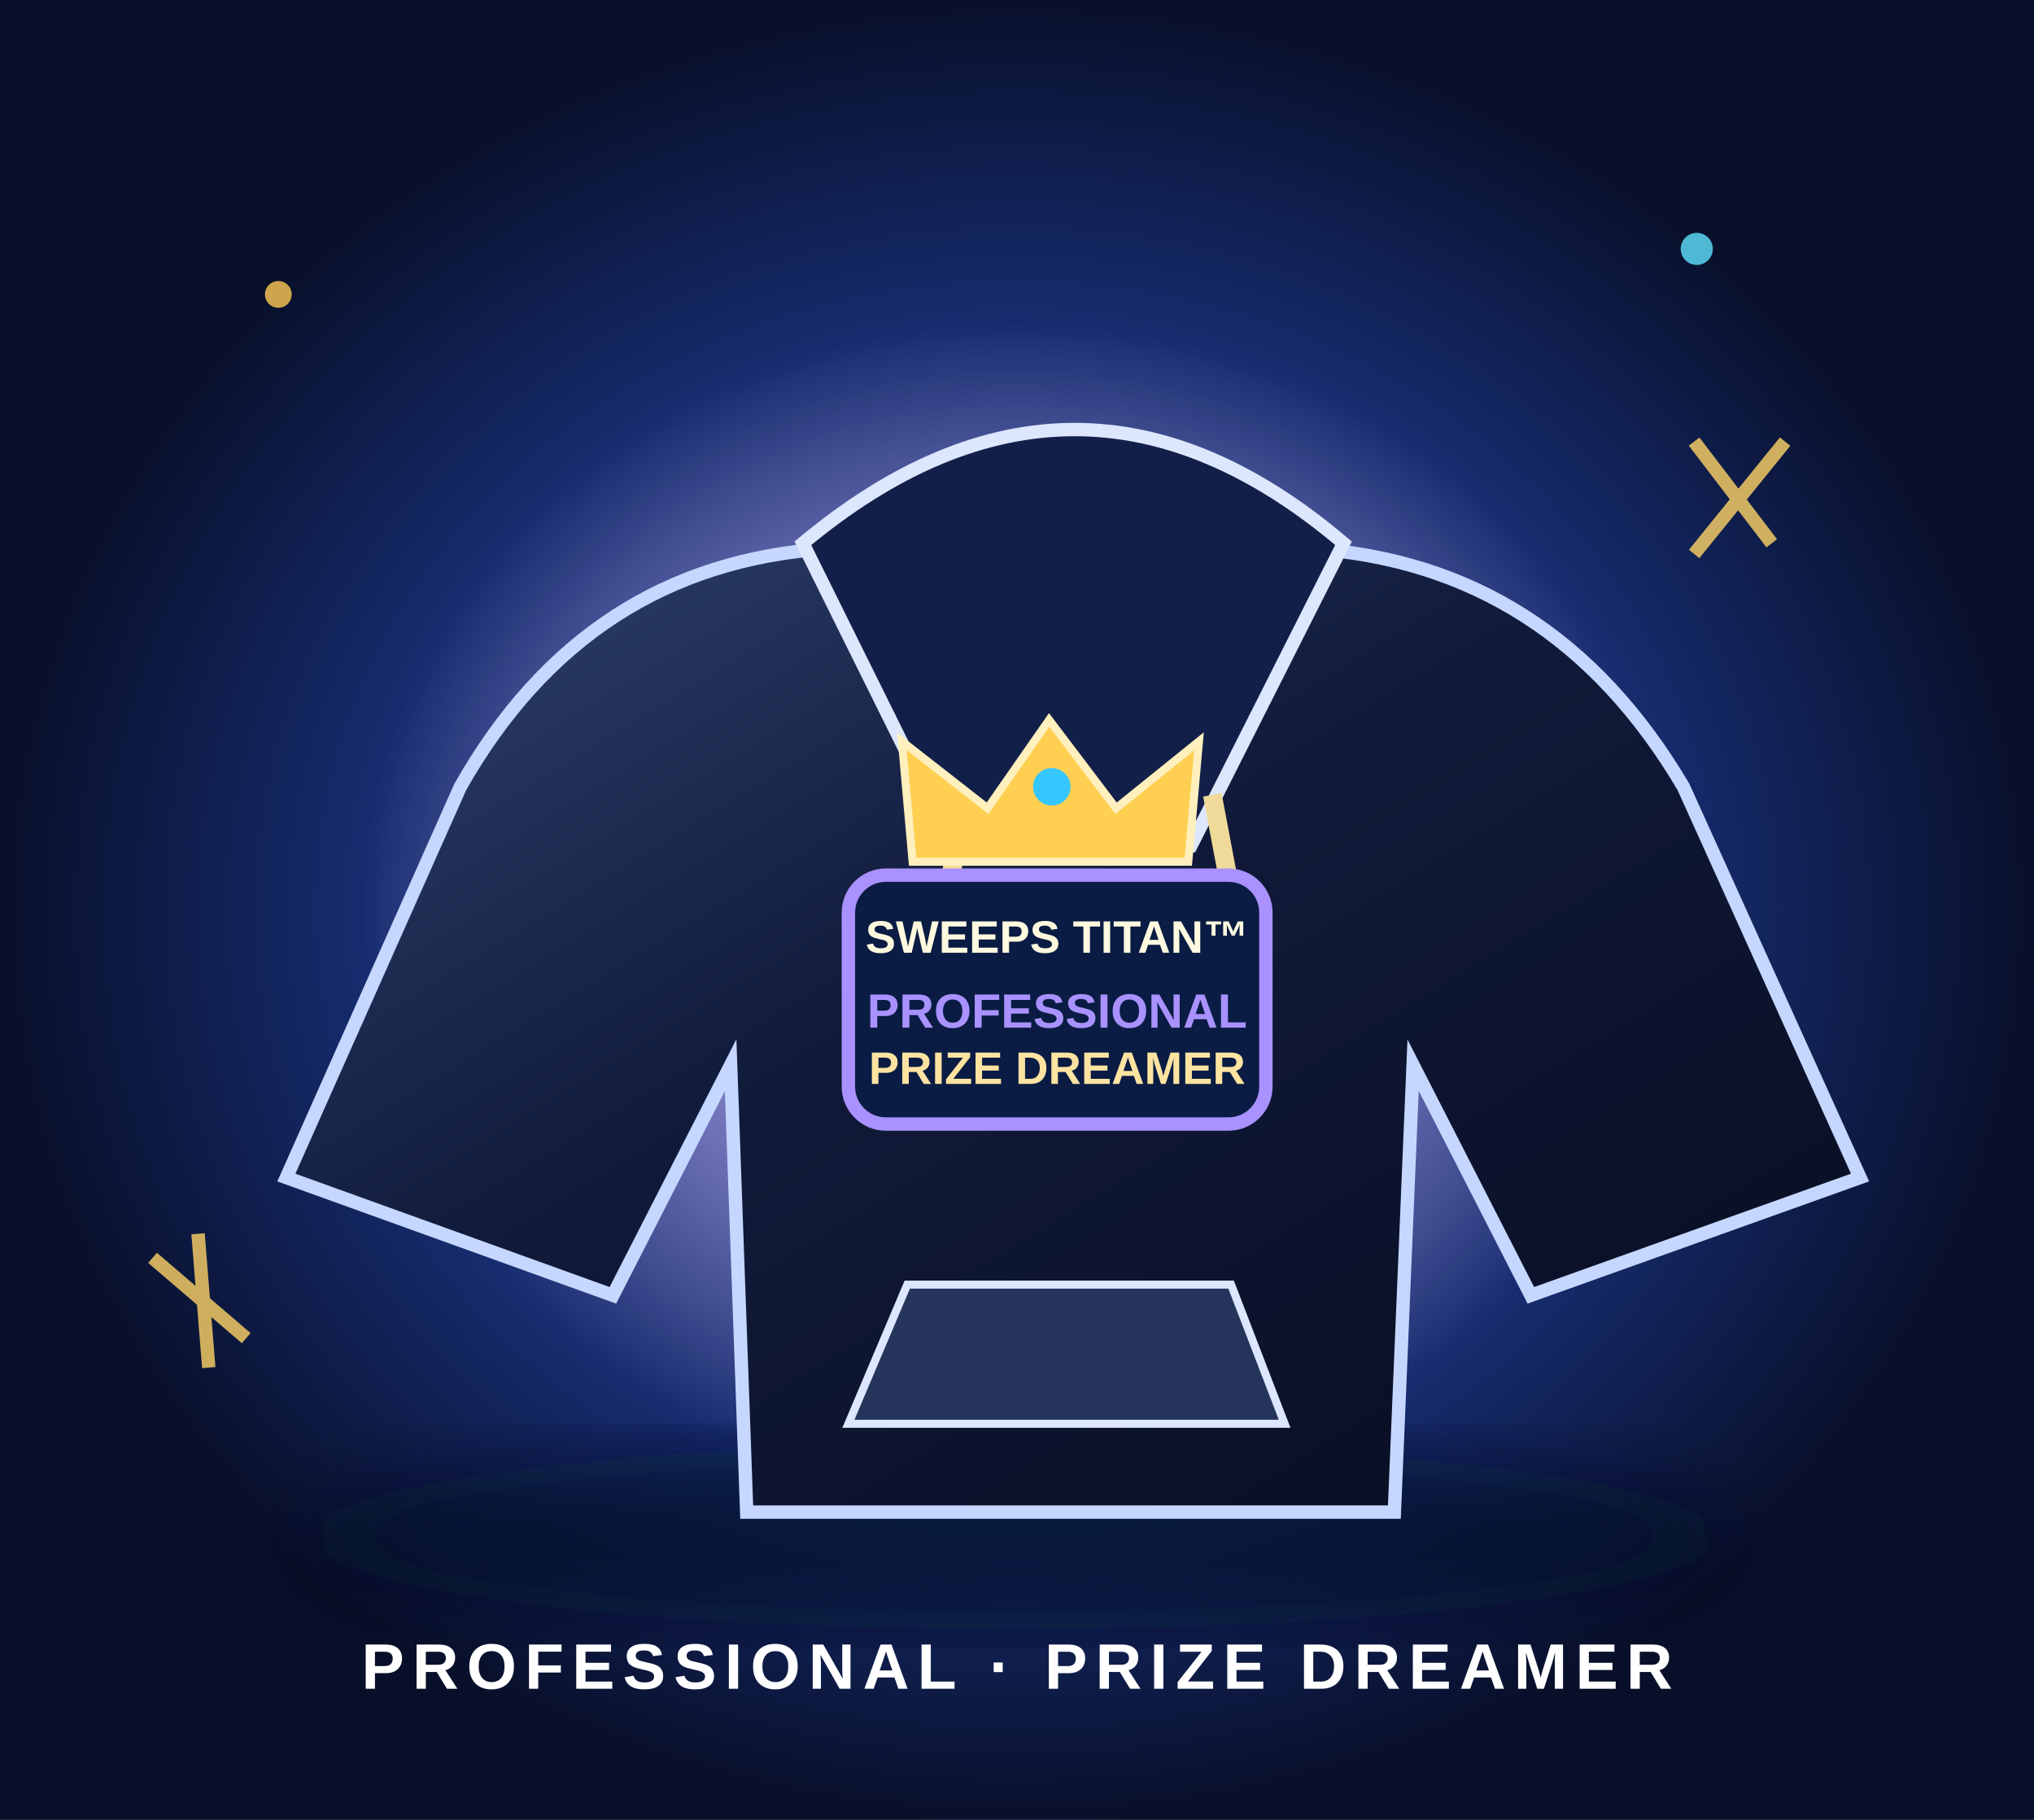
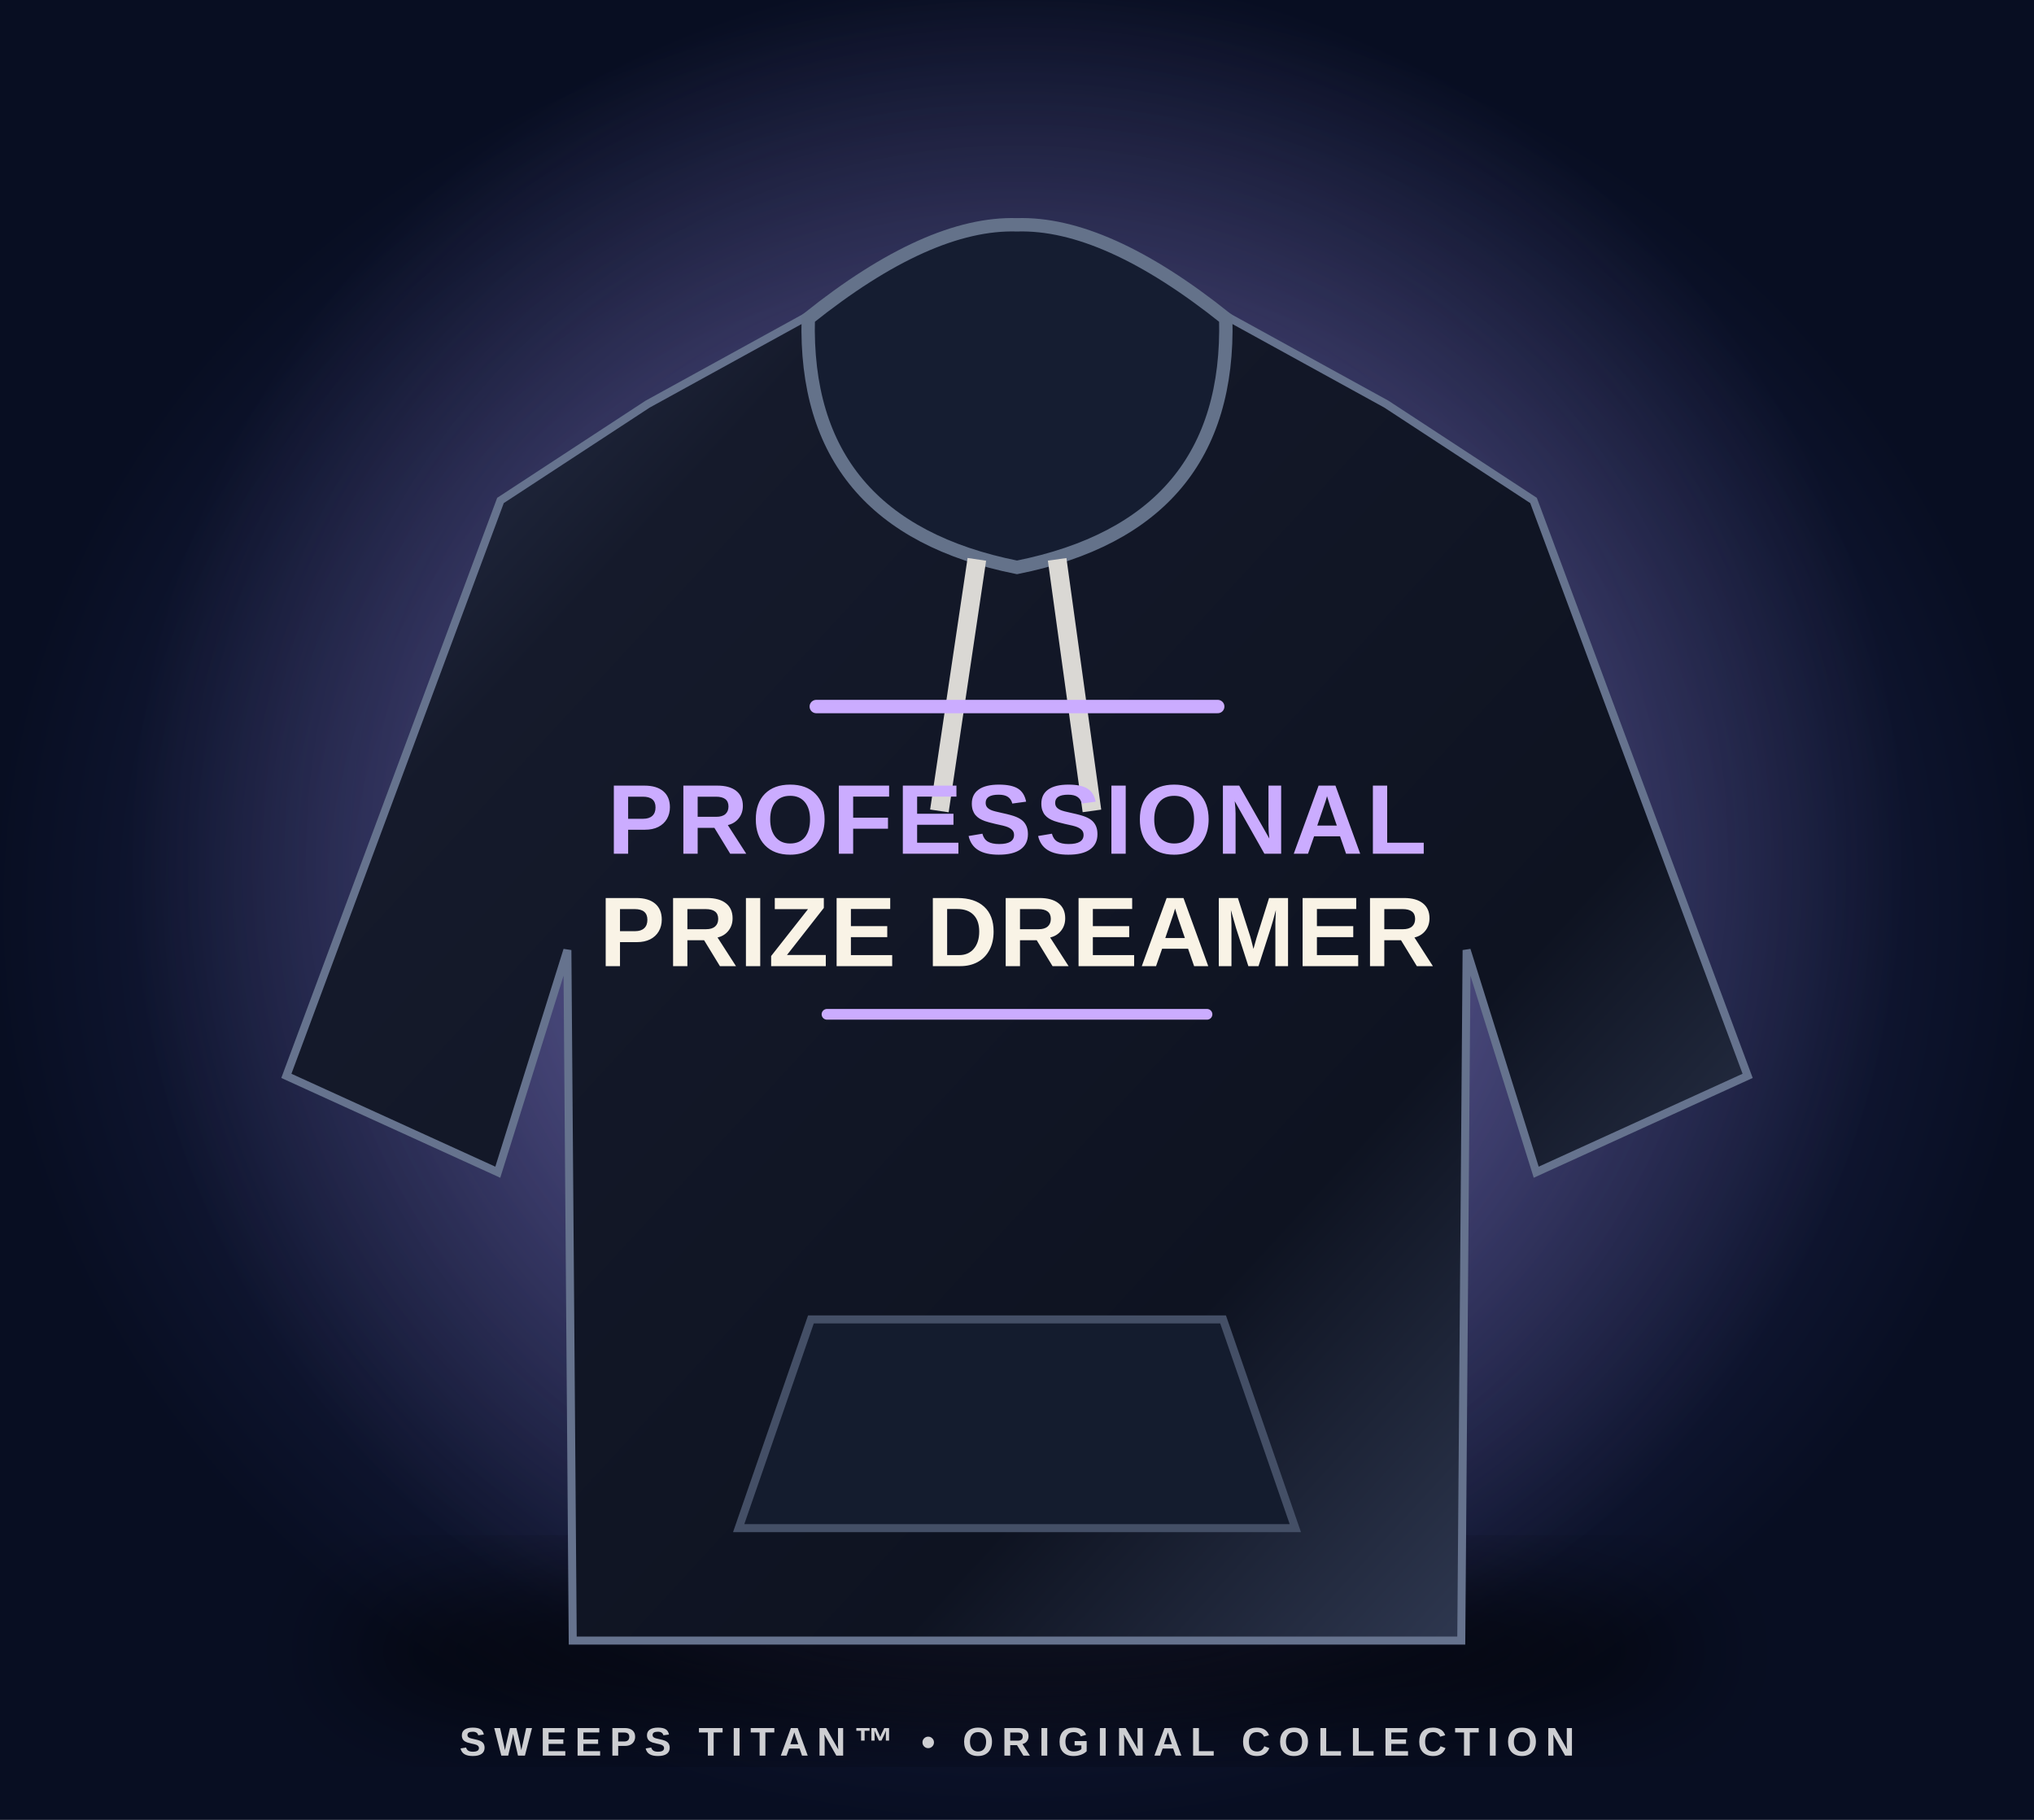
- <svg xmlns="http://www.w3.org/2000/svg" width="760" height="680" viewBox="0 0 760 680">
+ <svg xmlns="http://www.w3.org/2000/svg" width="760" height="680" viewBox="0 0 760 680" role="img" aria-label="PROFESSIONAL PRIZE DREAMER hoodie merchandise mockup">
  <defs>
-     <radialGradient id="bg">
-       <stop stop-color="#a992ff" stop-opacity=".55" />
-       <stop offset=".64" stop-color="#162c6e" />
-       <stop offset="1" stop-color="#080f29" />
+     <radialGradient id="studio">
+       <stop stop-color="#364375" />
+       <stop offset=".55" stop-color="#1b2248" />
+       <stop offset="1" stop-color="#080e22" />
    </radialGradient>
-     <linearGradient id="cloth" x2=".9" y2="1">
-       <stop stop-color="#344979" />
-       <stop offset=".48" stop-color="#101a39" />
-       <stop offset="1" stop-color="#080d20" />
+     <linearGradient id="fabric" x1="0" y1="0" x2="1" y2=".85">
+       <stop stop-color="#323c59" />
+       <stop offset=".24" stop-color="#151a2b" />
+       <stop offset=".74" stop-color="#0e1321" />
+       <stop offset="1" stop-color="#343e58" />
    </linearGradient>
-     <filter id="glow">
-       <feGaussianBlur stdDeviation="14" />
+     <linearGradient id="ceramic" x1="0" y1="0" x2=".9" y2=".8">
+       <stop stop-color="#fff" />
+       <stop offset=".5" stop-color="#e9e9e7" />
+       <stop offset="1" stop-color="#bdc4d2" />
+     </linearGradient>
+     <linearGradient id="canvas" x1="0" y1="0" x2="1" y2=".8">
+       <stop stop-color="#f1e5cb" />
+       <stop offset=".5" stop-color="#c8b79d" />
+       <stop offset="1" stop-color="#eee2c8" />
+     </linearGradient>
+     <radialGradient id="halo">
+       <stop stop-color="#cbacff" stop-opacity=".48" />
+       <stop offset="1" stop-color="#cbacff" stop-opacity="0" />
+     </radialGradient>
+     <filter id="shadow">
+       <feGaussianBlur stdDeviation="19" />
    </filter>
  </defs>
-   <rect width="760" height="680" fill="url(#bg)" />
-   <g opacity=".8">
-     <circle cx="104" cy="110" r="5" fill="#ffcb54" />
-     <circle cx="634" cy="93" r="6" fill="#5fe3ff" />
-     <path d="M57 470l35 30m-18-39l4 50M633 165l29 38m-29 4l34-42" stroke="#ffd567" stroke-width="5" />
+   <rect width="760" height="680" fill="url(#studio)" />
+   <circle cx="380" cy="320" r="335" fill="url(#halo)" />
+   <ellipse cx="380" cy="617" rx="255" ry="36" fill="#000" opacity=".55" filter="url(#shadow)" />
+   <g>
+     <path d="M302 118Q380 76 458 118L518 151 573 187 653 402 574 438 548 355 546 613H214L212 355 186 438 107 402 187 187 242 151Z" fill="url(#fabric)" stroke="#66738e" stroke-width="3" />
+     <path d="M302 119Q300 196 380 212Q460 196 458 119Q413 83 380 84Q347 83 302 119Z" fill="#151d31" stroke="#64728a" stroke-width="5" />
+     <path d="M365 209 351 303M395 209 408 303" stroke="#dad8d4" stroke-width="7" />
+     <path d="M303 493h154l27 78H276Z" fill="#141c2e" stroke="#444f66" stroke-width="3" />
  </g>
-   <ellipse cx="379" cy="574" rx="263" ry="35" fill="#050b20" opacity=".6" filter="url(#glow)" />
-   <g transform="translate(46 45)">
-     <path d="M263 160q-90 6-137 89l-65 146l122 44l44-86l6 167h242l7-167l44 86l123-44l-66-146q-49-83-139-89q-97-70-181 0Z" fill="url(#cloth)" stroke="#c5d7ff" stroke-width="5" />
-     <path d="M254 158q102-85 202 0l-57 113h-89Z" fill="#121f48" stroke="#dce6fc" stroke-width="5" />
-     <path d="M315 252l-17 90m109-90l17 90" stroke="#f0da99" stroke-width="7" />
-     <path d="M293 435h121l20 52H271Z" fill="#25345b" stroke="#dce6fc" stroke-width="3" />
-     <g transform="translate(0 0)">
-       <path d="M323 257l23-33l25 33l31-25l-4 45h-103l-4-45Z" fill="#ffcf52" stroke="#fff0bd" stroke-width="3" />
-       <circle cx="347" cy="249" r="7" fill="#37c7ff" />
-       <rect x="271" y="282" width="156" height="93" rx="14" fill="#0a1c43" stroke="#a992ff" stroke-width="5" />
-       <text x="349" y="311" fill="#fff9df" font-family="Arial,sans-serif" font-size="17" font-weight="900" text-anchor="middle">SWEEPS TITAN™</text>
-       <text x="349" y="339" fill="#a992ff" font-family="Arial,sans-serif" font-size="18" font-weight="900" text-anchor="middle">PROFESSIONAL</text>
-       <text x="349" y="360" fill="#ffe3a1" font-family="Arial,sans-serif" font-size="17" font-weight="900" text-anchor="middle">PRIZE DREAMER</text>
-     </g>
+   <g text-anchor="middle" font-family="Arial,Helvetica,sans-serif" font-weight="900">
+     <path d="M305 264h150" stroke="#cbacff" stroke-width="5" stroke-linecap="round" />
+     <text x="380" y="319" fill="#cbacff" font-size="37" letter-spacing="1.3">PROFESSIONAL</text>
+     <text x="380" y="361" fill="#f9f3e6" font-size="37" letter-spacing=".5">PRIZE DREAMER</text>
+     <path d="M309 379h142" stroke="#cbacff" stroke-width="4" stroke-linecap="round" />
  </g>
-   <text x="380" y="631" fill="#fff" font-family="Arial,sans-serif" font-size="24" font-weight="900" text-anchor="middle" letter-spacing="3">PROFESSIONAL · PRIZE DREAMER</text>
+   <g fill="#fff" font-family="Arial,sans-serif" font-size="15" font-weight="800" letter-spacing="3" text-anchor="middle">
+     <text x="380" y="656" opacity=".8">SWEEPS TITAN™ • ORIGINAL COLLECTION</text>
+   </g>
</svg>
